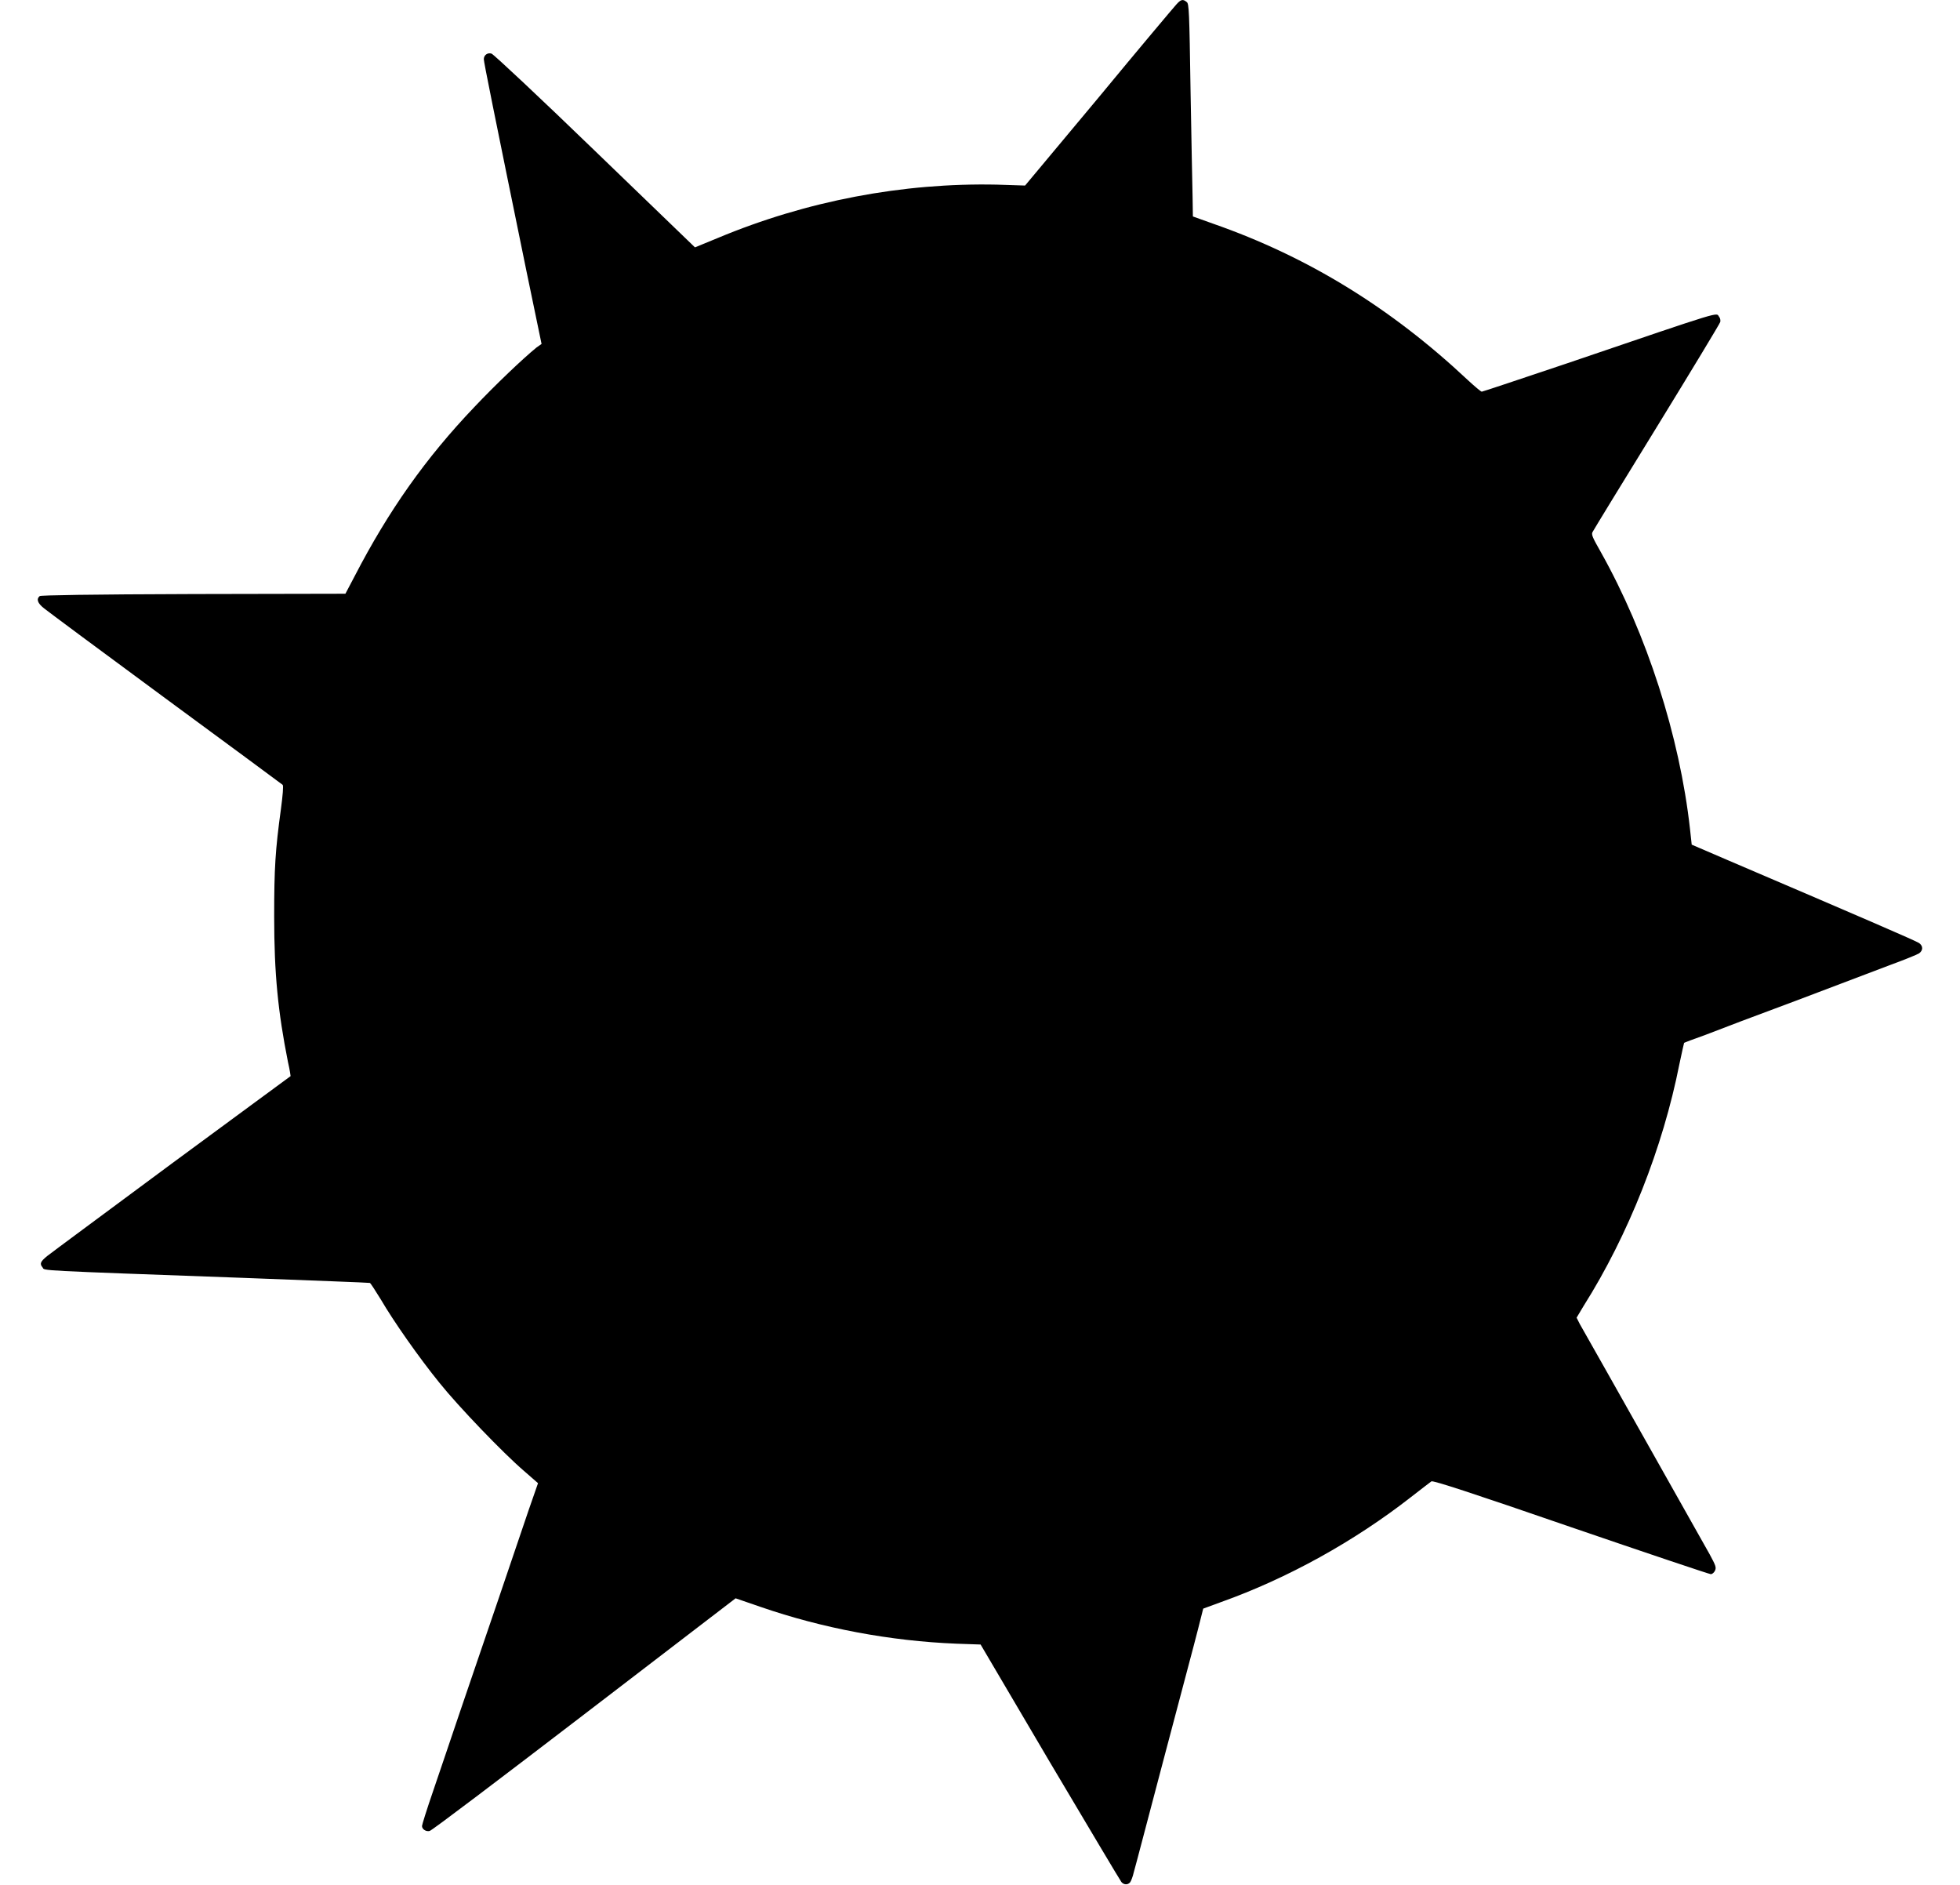
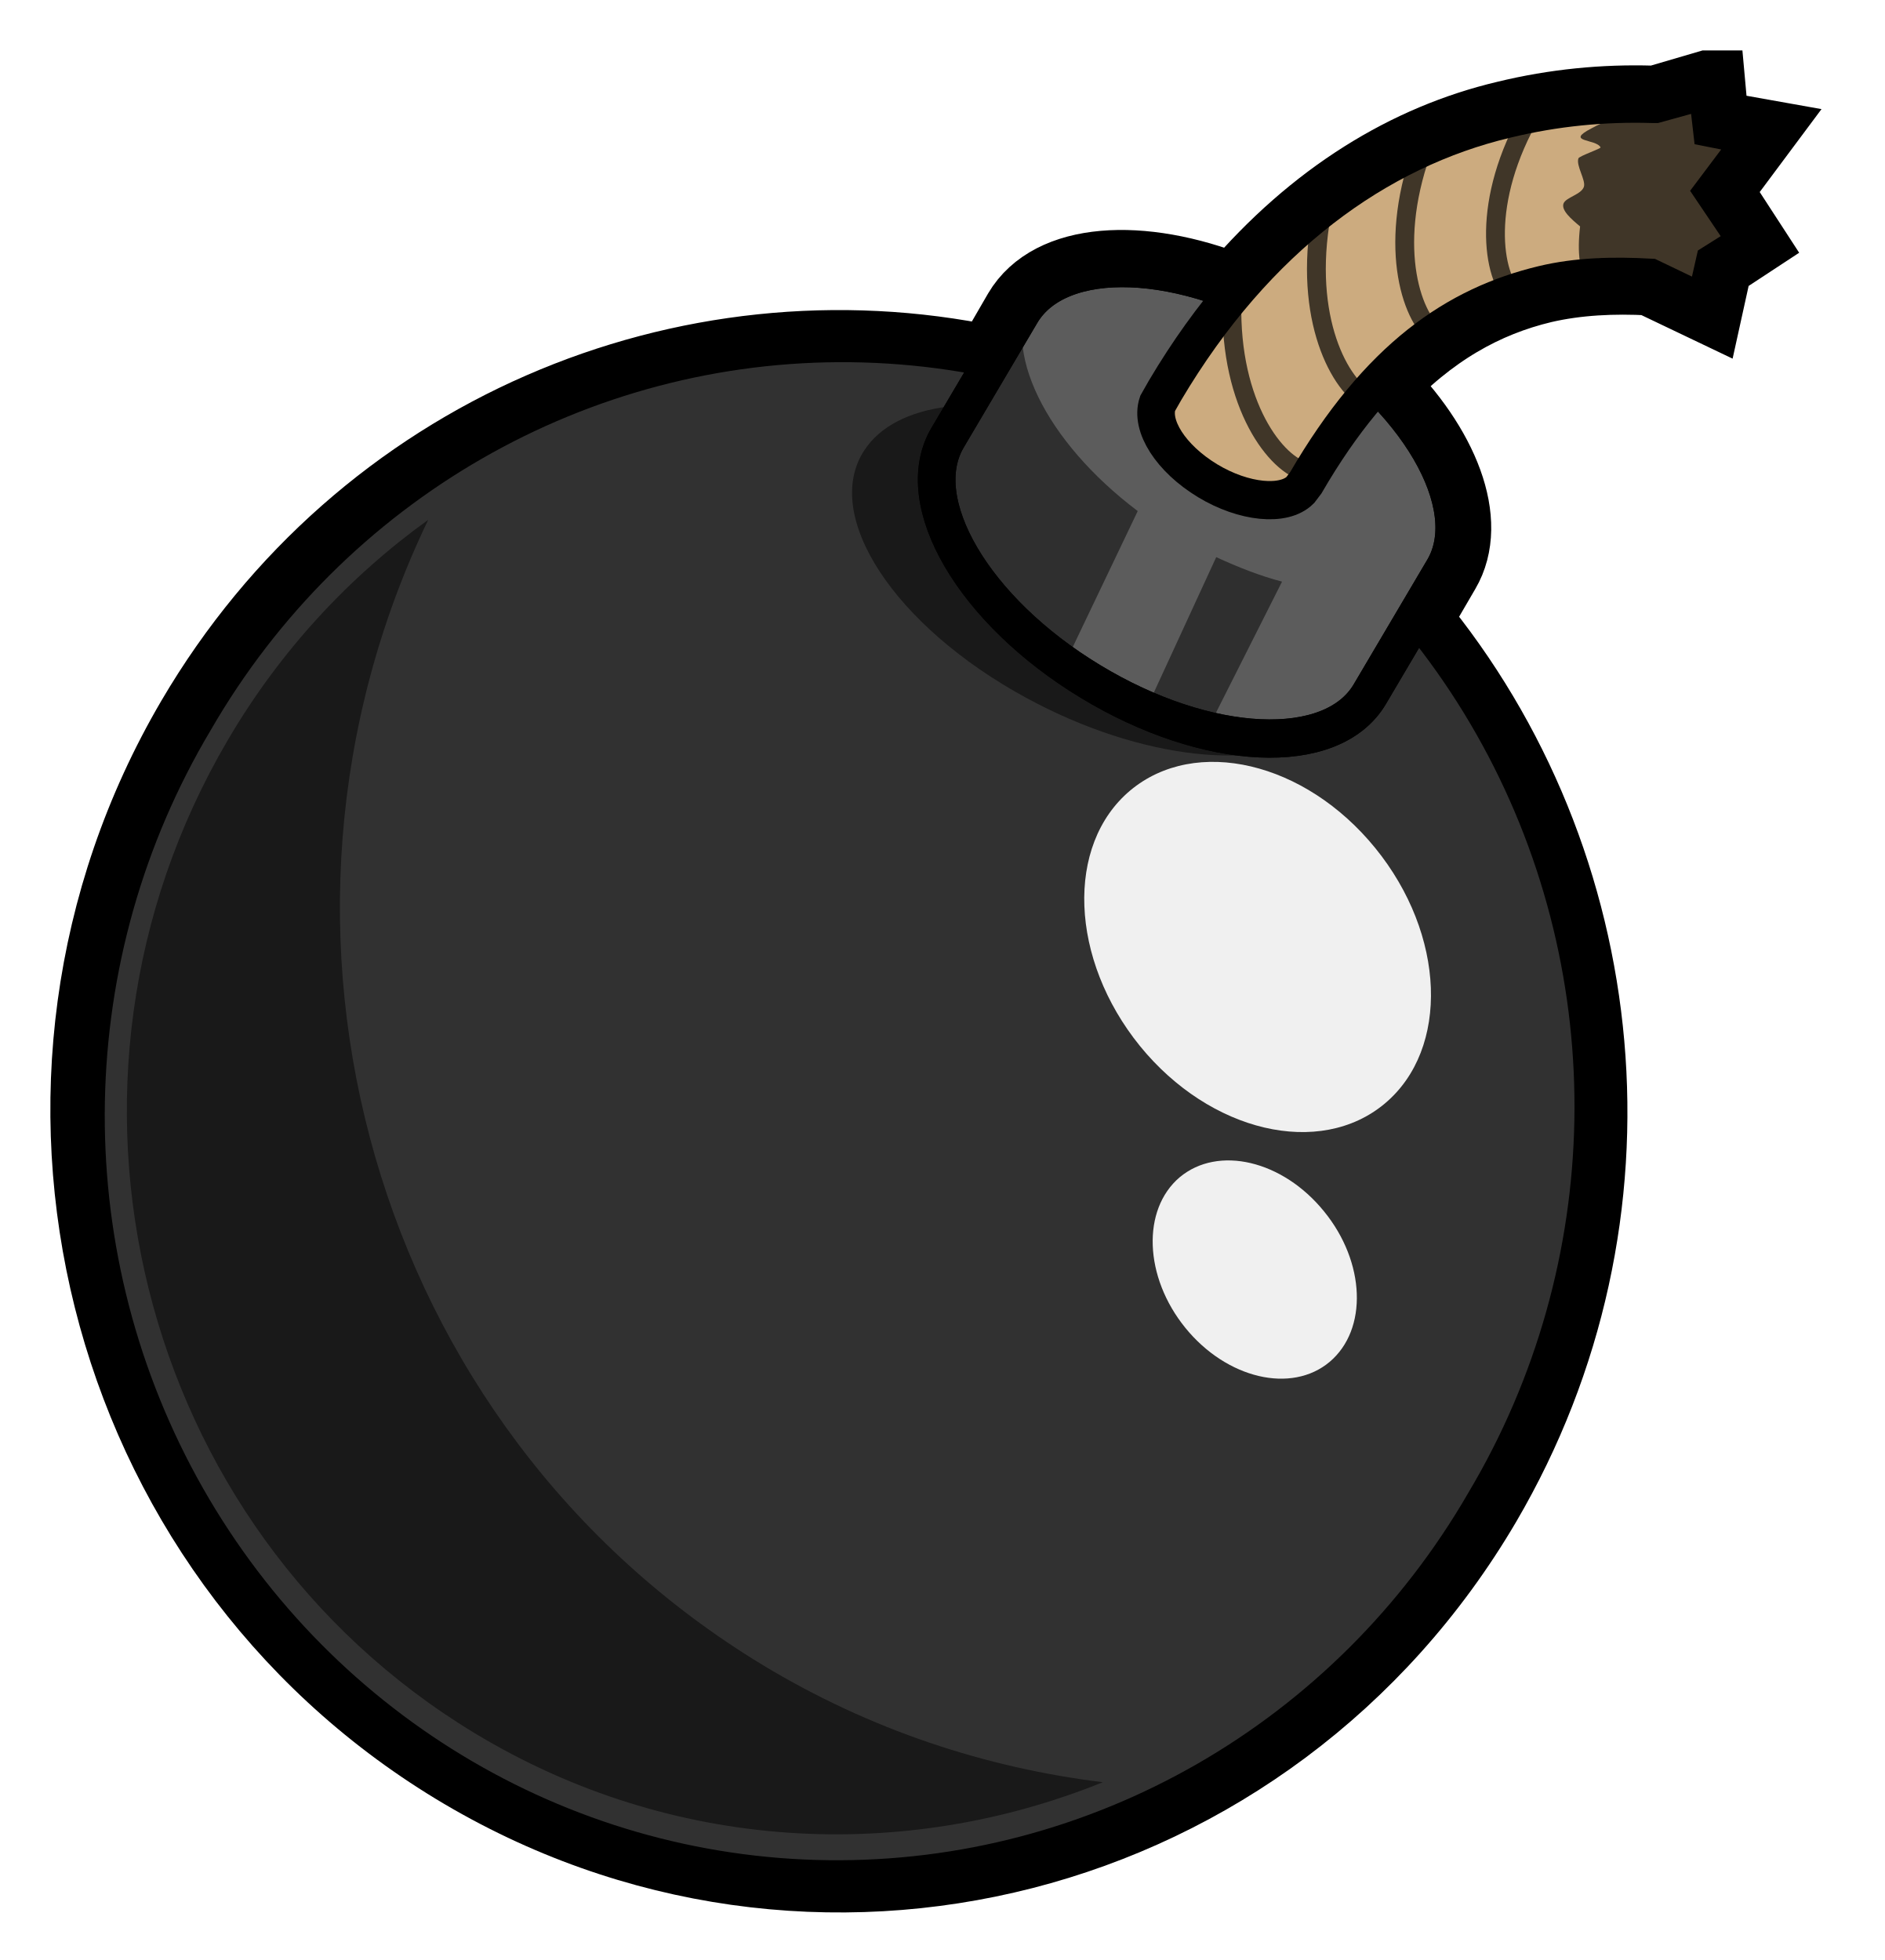
- <svg xmlns="http://www.w3.org/2000/svg" width="26px" height="25px" viewBox="0 0 25 25" version="1.1">
-   <g id="surface1" style="">
-     <path style="stroke: none; fill-rule: nonzero; fill-opacity: 1; fill: rgb(0, 0, 0);" d="M 15.102 0.062 C 15.066 0.102 14.602 0.652 14.07 1.297 L 13.098 2.461 L 12.727 2.449 C 11.48 2.422 10.199 2.664 9.023 3.156 L 8.719 3.281 L 7.391 2 C 6.664 1.297 6.047 0.719 6.02 0.711 C 5.969 0.695 5.918 0.73 5.918 0.785 C 5.918 0.824 6.043 1.445 6.484 3.598 L 6.684 4.562 L 6.617 4.609 C 6.434 4.758 6.07 5.105 5.793 5.398 C 5.148 6.074 4.656 6.77 4.203 7.645 L 4.082 7.875 L 2.066 7.879 C 0.684 7.883 0.043 7.895 0.027 7.906 C -0.02 7.945 -0.004 8 0.086 8.07 C 0.129 8.105 0.855 8.645 1.699 9.266 C 2.543 9.887 3.242 10.402 3.25 10.41 C 3.262 10.422 3.25 10.555 3.227 10.727 C 3.152 11.277 3.137 11.512 3.137 12.156 C 3.137 12.918 3.188 13.422 3.32 14.086 C 3.344 14.188 3.355 14.27 3.355 14.273 C 3.352 14.273 2.645 14.797 1.777 15.434 C 0.914 16.074 0.168 16.625 0.125 16.66 C 0.035 16.734 0.023 16.762 0.066 16.812 C 0.094 16.855 -0.055 16.848 2.727 16.949 C 3.641 16.984 4.395 17.012 4.406 17.016 C 4.418 17.02 4.48 17.121 4.551 17.234 C 4.719 17.523 5.062 18.012 5.332 18.344 C 5.586 18.66 6.172 19.27 6.449 19.508 L 6.637 19.672 L 6.512 20.031 C 6.445 20.227 6.262 20.77 6.105 21.23 C 5.945 21.695 5.723 22.352 5.605 22.695 C 5.488 23.039 5.328 23.516 5.246 23.754 C 5.164 23.992 5.098 24.203 5.098 24.219 C 5.098 24.262 5.152 24.297 5.199 24.285 C 5.227 24.281 6.148 23.582 7.25 22.738 L 9.258 21.199 L 9.586 21.312 C 10.414 21.598 11.312 21.766 12.188 21.801 L 12.508 21.812 L 13.426 23.371 C 13.934 24.227 14.359 24.941 14.375 24.961 C 14.406 25 14.461 25.004 14.492 24.965 C 14.504 24.949 14.527 24.891 14.539 24.836 C 14.555 24.785 14.734 24.098 14.941 23.316 C 15.148 22.531 15.352 21.77 15.391 21.613 L 15.461 21.336 L 15.695 21.25 C 16.582 20.934 17.469 20.441 18.219 19.855 C 18.352 19.75 18.473 19.66 18.488 19.648 C 18.508 19.633 19.035 19.805 20.336 20.254 C 21.34 20.598 22.176 20.879 22.195 20.879 C 22.211 20.879 22.238 20.859 22.25 20.832 C 22.27 20.789 22.258 20.762 22.18 20.617 C 22.105 20.484 20.656 17.91 20.457 17.562 L 20.414 17.477 L 20.508 17.32 C 21.102 16.379 21.559 15.219 21.777 14.117 C 21.809 13.961 21.84 13.832 21.84 13.832 C 21.844 13.828 21.969 13.781 22.121 13.727 C 22.27 13.668 22.816 13.461 23.332 13.27 C 23.848 13.074 24.414 12.859 24.59 12.793 C 24.77 12.727 24.934 12.66 24.957 12.645 C 25.012 12.605 25.012 12.547 24.957 12.508 C 24.918 12.48 24.176 12.16 22.441 11.418 L 21.941 11.203 L 21.918 10.992 C 21.781 9.766 21.348 8.414 20.734 7.32 C 20.621 7.121 20.605 7.086 20.629 7.051 C 20.641 7.027 21.023 6.402 21.48 5.66 C 21.938 4.914 22.316 4.289 22.32 4.27 C 22.324 4.25 22.32 4.219 22.305 4.203 C 22.258 4.145 22.43 4.09 20.297 4.816 C 19.68 5.023 19.168 5.195 19.156 5.195 C 19.145 5.195 19.062 5.125 18.969 5.039 C 17.949 4.082 16.848 3.406 15.598 2.969 L 15.324 2.871 L 15.32 2.613 C 15.316 2.473 15.305 1.836 15.293 1.203 C 15.277 0.152 15.273 0.047 15.242 0.027 C 15.191 -0.016 15.164 -0.008 15.102 0.062 Z M 15.102 0.062 " />
+ <svg xmlns="http://www.w3.org/2000/svg" width="25px" height="26px" viewBox="0 0 25 25" version="1.1">
+   <g id="surface1" style="" transform="matrix(0.938779, 0, 0, 0.99049, 0.681829, 0.135422)">
+     <path style="fill-rule:evenodd;fill:rgb(0%,0%,0%);fill-opacity:1;stroke-width:9.124;stroke-linecap:butt;stroke-linejoin:miter;stroke:rgb(0%,0%,0%);stroke-opacity:1;stroke-miterlimit:4;" d="M 533.068 235.763 L 526.804 237.57 C 526.703 237.57 526.469 237.57 526.335 237.57 C 520.506 237.396 514.576 237.952 508.613 239.377 C 496.788 242.123 485.498 248.83 475.817 260.02 C 464.326 255.537 453.506 256.267 449.787 262.487 L 446.203 268.569 C 409.286 260.958 370.024 276.805 349.622 311.002 C 323.894 354.164 338.132 409.872 381.313 435.624 C 424.461 461.34 480.172 447.335 505.933 404.173 C 526.301 369.976 521.678 327.926 497.391 299.082 L 500.975 293.035 C 504.359 287.37 500.875 278.578 493.103 271.036 C 499.401 264.364 506 260.785 513.102 259.116 C 517.223 258.178 521.645 257.97 526.134 258.213 L 532.867 261.375 L 533.973 256.44 L 537.792 253.973 L 533.772 247.891 L 538.696 241.393 L 533.537 240.489 L 533.102 235.763 Z M 533.068 235.763 " transform="matrix(0.116604,0,0,0.112403,-38.75583,-25.95346)" />
+     <path style="fill-rule: evenodd; fill-opacity: 1; stroke-width: 1.01; stroke-linecap: butt; stroke-linejoin: miter; stroke: rgb(0, 0, 0); stroke-opacity: 1; stroke-miterlimit: 4; fill: rgb(49, 49, 49);" d="M 1915.001 -237.102 C 1915.05 -229.854 1911.215 -223.143 1904.949 -219.506 C 1898.684 -215.869 1890.957 -215.874 1884.692 -219.505 C 1878.422 -223.143 1874.591 -229.859 1874.644 -237.096 C 1874.595 -244.344 1878.43 -251.055 1884.696 -254.692 C 1890.955 -258.326 1898.684 -258.331 1904.954 -254.693 C 1911.213 -251.058 1915.05 -244.346 1915.001 -237.102 Z M 1915.001 -237.102 " transform="matrix(0.451586,0.25956,-0.269263,0.435312,-908.3804,-374.3675)" />
+     <path style="fill-rule: evenodd; fill-opacity: 1; stroke-width: 4.555; stroke-linecap: butt; stroke-linejoin: miter; stroke: rgb(0, 0, 0); stroke-opacity: 1; stroke-miterlimit: 4; fill: rgb(92, 92, 92);" d="M 483.689 263.843 C 469.552 255.398 454.41 254.877 449.854 262.522 L 440.943 277.361 C 436.387 285.007 444.126 297.97 458.263 306.38 C 472.4 314.824 487.575 315.519 492.131 307.874 L 501.042 293.035 C 505.598 285.424 497.826 272.253 483.689 263.843 Z M 483.689 263.843 " transform="matrix(0.116604,0,0,0.112403,-38.75583,-25.95346)" />
+     <path style=" stroke:none;fill-rule:evenodd;fill:rgb(0%,0%,0%);fill-opacity:0.49;" d="M 13.863 3.27 L 12.922 4.809 C 12.832 4.812 12.738 4.797 12.656 4.805 C 12.121 4.871 11.707 5.066 11.484 5.391 C 10.883 6.262 11.906 7.742 13.77 8.703 C 15.395 9.543 17.129 9.707 17.934 9.156 C 17.508 9.289 16.945 9.27 16.34 9.133 C 16.34 9.129 16.332 9.121 16.34 9.117 L 17.387 7.148 C 17.086 7.074 16.77 6.957 16.457 6.82 L 15.508 8.773 L 14.316 8.25 L 15.348 6.203 C 14.047 5.273 13.395 4.031 13.863 3.27 Z M 5.324 6.32 C 4.207 7.082 3.23 8.074 2.488 9.277 C -0.359 13.879 1.203 19.824 5.973 22.566 C 8.77 24.172 12.047 24.305 14.855 23.227 C 13.203 23.035 11.566 22.527 10.047 21.656 C 4.527 18.484 2.547 11.789 5.324 6.32 Z M 5.324 6.32 " />
+     <path style=" stroke:none;fill-rule:evenodd;fill:rgb(100%,100%,100%);fill-opacity:0.922;" d="M 18.703 10.715 C 19.699 11.875 19.758 13.406 18.84 14.137 C 17.922 14.867 16.371 14.523 15.379 13.367 C 14.387 12.207 14.324 10.676 15.242 9.945 C 16.164 9.215 17.711 9.559 18.703 10.715 Z M 18.703 10.715 " />
+     <path style=" stroke:none;fill-rule:evenodd;fill:rgb(100%,100%,100%);fill-opacity:0.922;" d="M 17.98 15.582 C 18.566 16.262 18.602 17.164 18.059 17.598 C 17.52 18.027 16.605 17.824 16.02 17.141 C 15.438 16.461 15.402 15.559 15.941 15.125 C 16.484 14.695 17.395 14.898 17.98 15.582 Z M 17.98 15.582 " />
+     <path style="fill:none;stroke-width:4.555;stroke-linecap:butt;stroke-linejoin:miter;stroke:rgb(0%,0%,0%);stroke-opacity:1;stroke-miterlimit:4;" d="M 483.689 263.843 C 469.552 255.398 454.41 254.877 449.854 262.522 L 440.943 277.361 C 436.387 285.007 444.126 297.97 458.263 306.38 C 472.4 314.824 487.575 315.519 492.131 307.874 L 501.042 293.035 C 505.598 285.424 497.826 272.253 483.689 263.843 Z M 483.689 263.843 " transform="matrix(0.116604,0,0,0.112403,-38.75583,-25.95346)" />
+     <path style="fill-rule:evenodd;fill:rgb(80%,67.059%,49.804%);fill-opacity:1;stroke-width:4.555;stroke-linecap:butt;stroke-linejoin:miter;stroke:rgb(0%,0%,0%);stroke-opacity:1;stroke-miterlimit:4;" d="M 513.102 259.116 C 502.617 261.584 493.17 267.805 484.359 282.713 L 483.689 283.582 C 481.713 285.528 476.855 285.076 472.467 282.47 C 467.978 279.794 465.499 275.902 466.403 273.261 C 466.638 272.844 467.308 271.697 467.308 271.697 C 478.363 253.348 493.136 242.991 508.613 239.377 C 514.576 237.952 520.506 237.396 526.335 237.57 C 526.502 237.57 526.636 237.57 526.737 237.57 L 533.001 235.867 L 533.537 240.454 L 538.73 241.462 L 533.738 247.996 L 537.859 254.008 L 533.872 256.475 L 532.733 261.41 L 526.1 258.282 C 521.611 258.039 517.223 258.143 513.102 259.116 Z M 513.102 259.116 " transform="matrix(0.116604,0,0,0.112403,-38.75583,-25.95346)" />
+     <path style="fill:none;stroke-width:2.281;stroke-linecap:round;stroke-linejoin:miter;stroke:rgb(0%,0%,0%);stroke-opacity:0.686;stroke-miterlimit:4;" d="M 475.415 261.167 C 475.113 273.539 480.842 280.663 484.393 281.393 " transform="matrix(0.116604,0,0,0.112403,-38.75583,-25.95346)" />
+     <path style="fill:none;stroke-width:2.281;stroke-linecap:round;stroke-linejoin:miter;stroke:rgb(0%,0%,0%);stroke-opacity:0.686;stroke-miterlimit:4;" d="M 486.068 251.853 C 484.192 264.051 488.949 271.836 492.332 273.052 " transform="matrix(0.116604,0,0,0.112403,-38.75583,-25.95346)" />
+     <path style="fill:none;stroke-width:2.281;stroke-linecap:round;stroke-linejoin:miter;stroke:rgb(0%,0%,0%);stroke-opacity:0.686;stroke-miterlimit:4;" d="M 498.362 243.304 C 494.175 254.911 497.324 263.495 500.439 265.337 " transform="matrix(0.116604,0,0,0.112403,-38.75583,-25.95346)" />
+     <path style="fill:none;stroke-width:2.281;stroke-linecap:round;stroke-linejoin:miter;stroke:rgb(0%,0%,0%);stroke-opacity:0.686;stroke-miterlimit:4;" d="M 511.762 238.543 C 505.464 249.177 506.972 258.213 509.685 260.576 " transform="matrix(0.116604,0,0,0.112403,-38.75583,-25.95346)" />
+     <path style=" stroke:none;fill-rule:nonzero;fill:rgb(0%,0%,0%);fill-opacity:0.686;" d="M 23.402 0.547 L 22.695 0.75 C 22.699 0.742 22.699 0.734 22.695 0.723 C 22.699 0.715 22.699 0.707 22.695 0.699 C 22.699 0.691 22.699 0.684 22.695 0.676 C 22.688 0.664 22.68 0.656 22.672 0.648 C 22.664 0.641 22.656 0.629 22.645 0.625 C 22.637 0.613 22.629 0.605 22.617 0.598 C 22.609 0.598 22.602 0.598 22.594 0.598 C 22.586 0.598 22.574 0.598 22.566 0.598 C 22.559 0.598 22.551 0.598 22.539 0.598 C 22.531 0.605 22.523 0.613 22.516 0.625 C 22.508 0.621 22.496 0.621 22.488 0.625 C 22.48 0.629 22.469 0.641 22.465 0.648 C 22.434 0.684 22.414 0.715 22.383 0.75 C 22.246 0.754 22.105 0.77 21.965 0.773 L 22.043 0.977 C 21.93 0.988 21.852 1.031 21.758 1.078 C 21.375 1.266 21.824 1.215 21.887 1.332 C 21.898 1.348 21.582 1.449 21.574 1.48 C 21.539 1.578 21.68 1.77 21.652 1.859 C 21.617 1.965 21.395 2 21.363 2.086 C 21.332 2.176 21.469 2.289 21.598 2.391 C 21.555 2.738 21.586 3.02 21.73 3.199 C 21.738 3.207 21.746 3.215 21.758 3.223 C 21.766 3.223 21.773 3.223 21.781 3.223 C 21.789 3.234 21.797 3.242 21.809 3.25 C 21.816 3.25 21.824 3.25 21.836 3.25 C 21.844 3.25 21.852 3.25 21.859 3.25 C 21.871 3.242 21.879 3.234 21.887 3.223 C 21.895 3.223 21.902 3.223 21.91 3.223 C 21.922 3.215 21.93 3.207 21.938 3.199 C 21.949 3.191 21.957 3.184 21.965 3.172 C 21.965 3.164 21.965 3.156 21.965 3.148 C 21.965 3.141 21.965 3.129 21.965 3.121 C 21.965 3.113 21.965 3.105 21.965 3.098 C 21.965 3.09 21.965 3.082 21.965 3.07 C 21.957 3.062 21.949 3.055 21.938 3.047 C 21.906 3.004 21.875 2.918 21.859 2.82 C 21.926 2.84 22.133 2.922 22.148 2.945 C 22.172 2.992 22.203 3.027 22.227 3.07 C 22.348 3.074 22.469 3.066 22.594 3.07 L 23.379 3.426 L 23.508 2.871 L 23.953 2.594 L 23.484 1.91 L 24.059 1.18 L 23.457 1.078 L 23.406 0.547 Z M 23.402 0.547 " />
  </g>
</svg>
